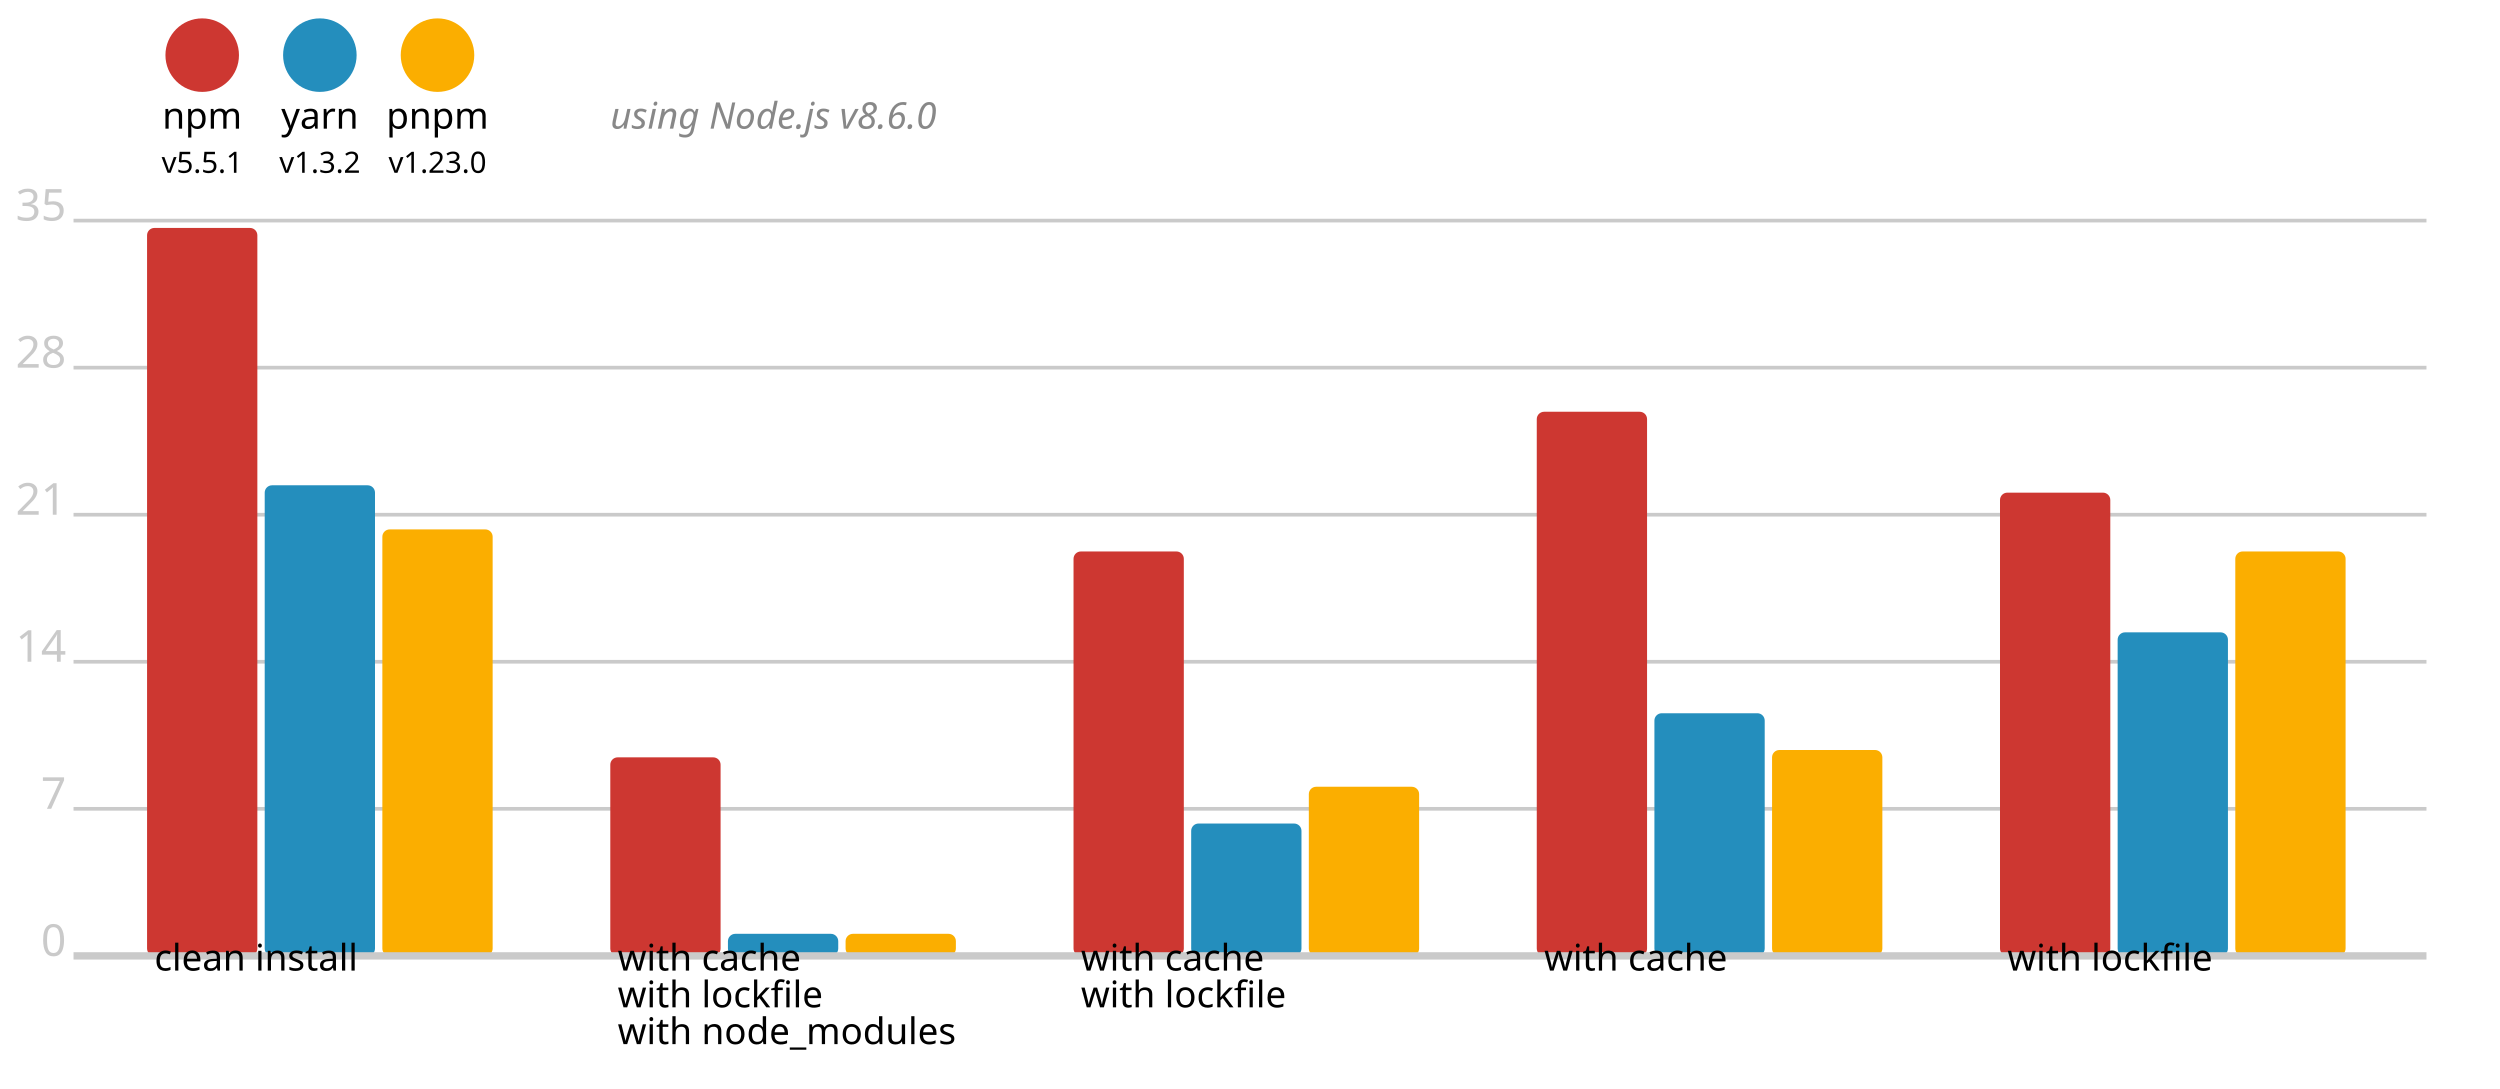
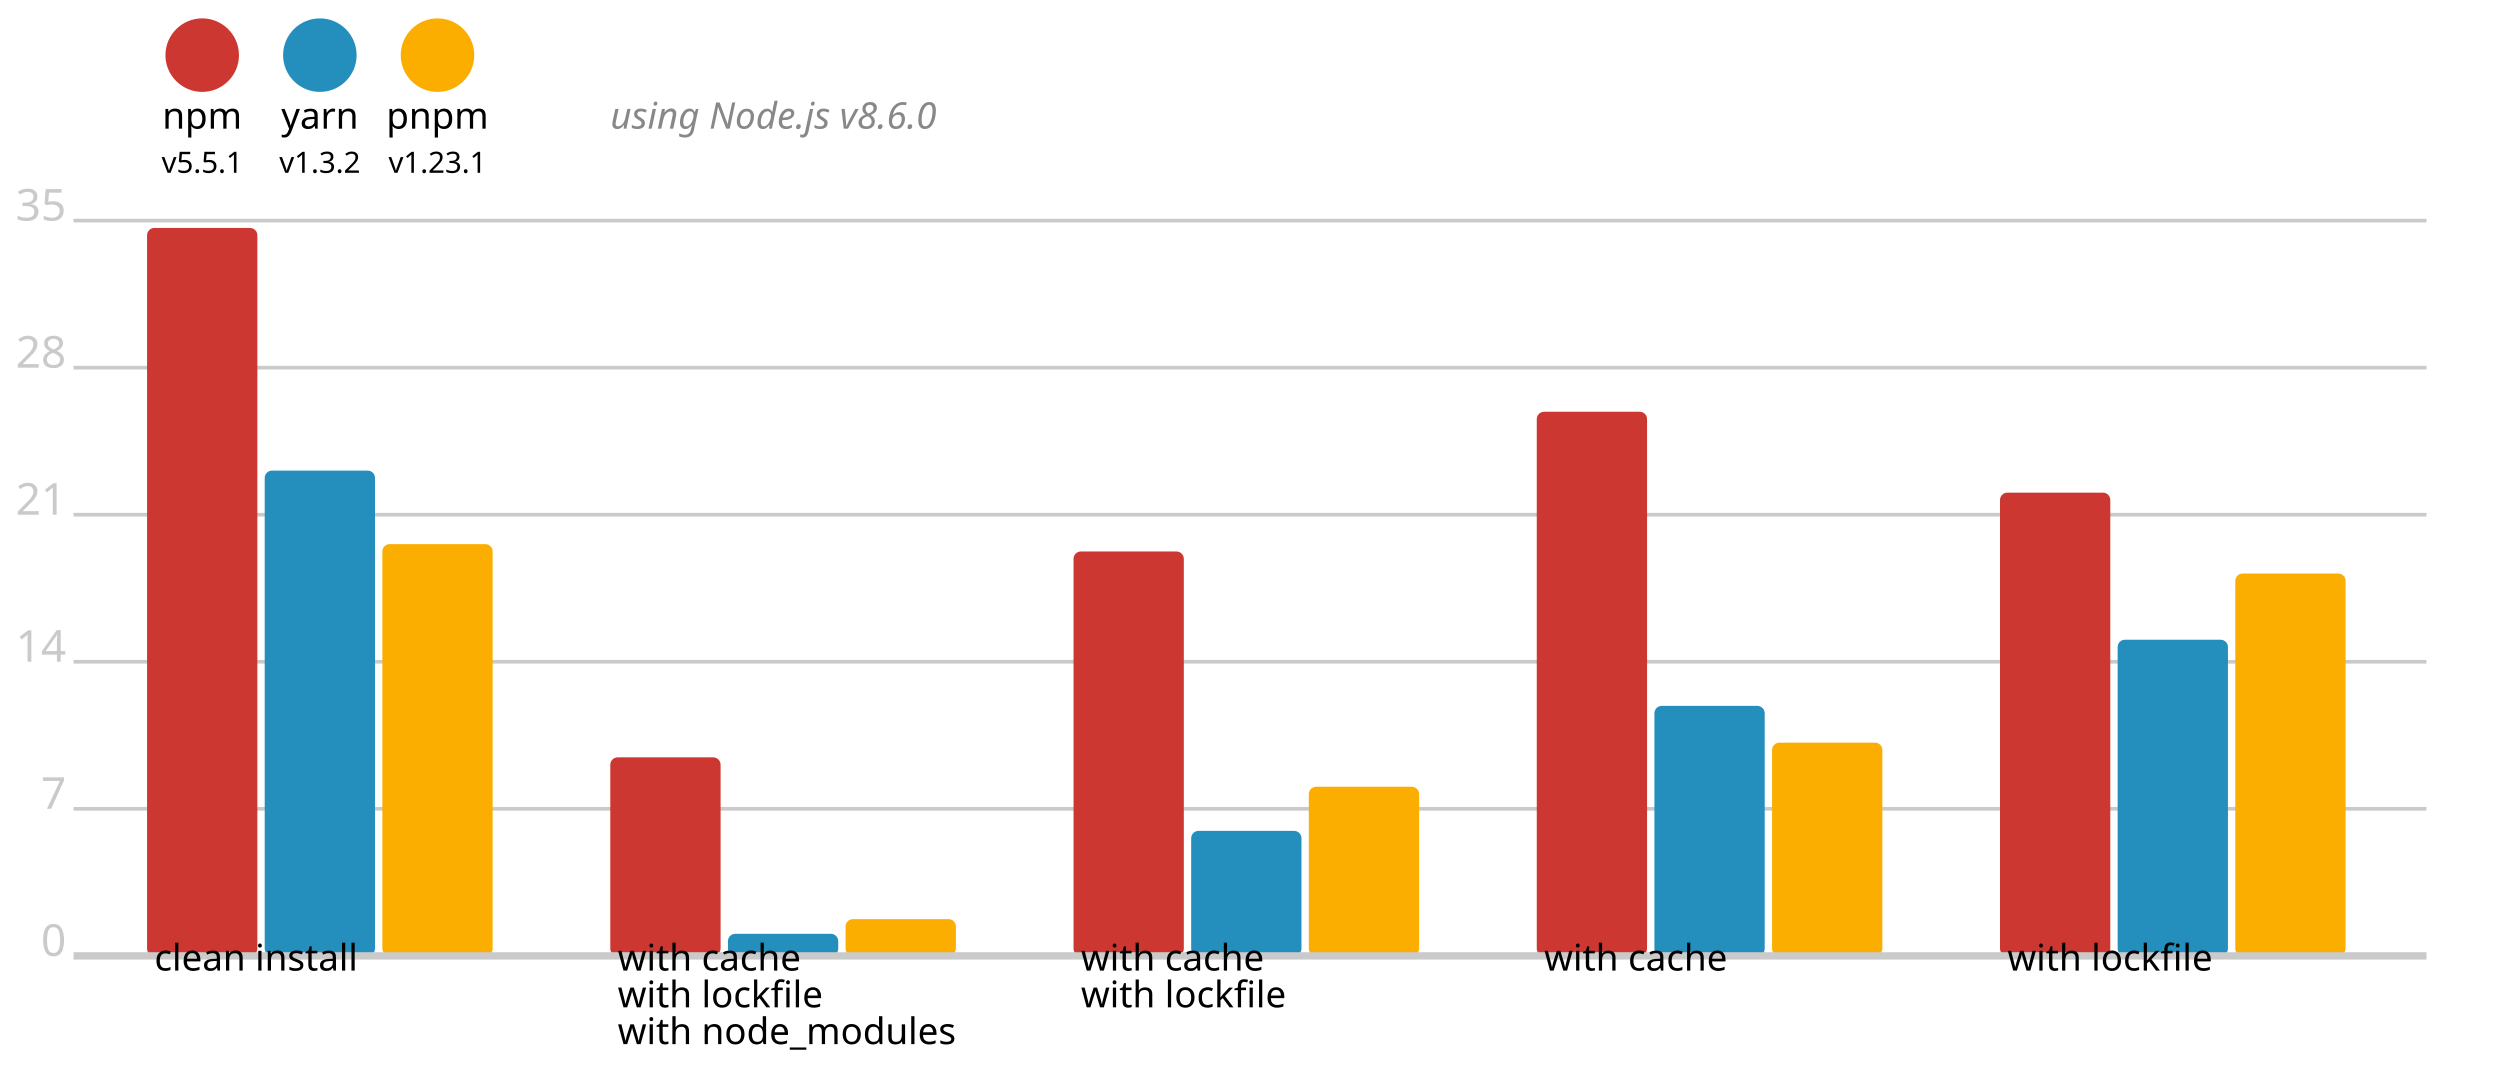
<svg xmlns="http://www.w3.org/2000/svg" version="1.1" viewBox="0 0 340 148">
  <circle cx="27.5" cy="7.5" r="5" fill="#cd3731" />
  <text x="27.5" y="17.5" font-size="5" font-family="system-ui" alignment-baseline="middle" text-anchor="middle">npm</text>
  <text x="27.5" y="23.5" font-size="4" font-family="system-ui" alignment-baseline="middle" text-anchor="middle">v5.5.1</text>
  <circle cx="43.5" cy="7.5" r="5" fill="#248ebd" />
  <text x="43.5" y="17.5" font-size="5" font-family="system-ui" alignment-baseline="middle" text-anchor="middle">yarn</text>
  <text x="43.5" y="23.5" font-size="4" font-family="system-ui" alignment-baseline="middle" text-anchor="middle">v1.3.2</text>
  <circle cx="59.5" cy="7.5" r="5" fill="#fbae00" />
  <text x="59.5" y="17.5" font-size="5" font-family="system-ui" alignment-baseline="middle" text-anchor="middle">pnpm</text>
-   <text x="59.5" y="23.5" font-size="4" font-family="system-ui" alignment-baseline="middle" text-anchor="middle">v1.23.0</text>
+   <text x="59.5" y="23.5" font-size="4" font-family="system-ui" alignment-baseline="middle" text-anchor="middle">v1.23.1</text>
  <text x="83" y="17.5" font-size="5" font-family="system-ui" font-style="italic" alignment-baseline="middle" fill="#888">using Node.js v8.6.0</text>
  <line x1="10" y1="30" x2="330" y2="30" stroke-width="0.5" stroke="#cacaca" />
  <text x="9" y="30" fill="#cacaca" font-size="6" font-family="system-ui" alignment-baseline="middle" text-anchor="end">35</text>
  <line x1="10" y1="50" x2="330" y2="50" stroke-width="0.5" stroke="#cacaca" />
  <text x="9" y="50" fill="#cacaca" font-size="6" font-family="system-ui" alignment-baseline="middle" text-anchor="end">28</text>
  <line x1="10" y1="70" x2="330" y2="70" stroke-width="0.5" stroke="#cacaca" />
  <text x="9" y="70" fill="#cacaca" font-size="6" font-family="system-ui" alignment-baseline="middle" text-anchor="end">21</text>
  <line x1="10" y1="90" x2="330" y2="90" stroke-width="0.5" stroke="#cacaca" />
  <text x="9" y="90" fill="#cacaca" font-size="6" font-family="system-ui" alignment-baseline="middle" text-anchor="end">14</text>
  <line x1="10" y1="110" x2="330" y2="110" stroke-width="0.5" stroke="#cacaca" />
  <text x="9" y="110" fill="#cacaca" font-size="6" font-family="system-ui" alignment-baseline="middle" text-anchor="end">7</text>
  <text x="9" y="130" fill="#cacaca" font-size="6" font-family="system-ui" alignment-baseline="middle" text-anchor="end">0</text>
  <rect x="20" y="31" width="15" height="99" fill="#cd3731" rx="1" ry="1" />
-   <rect x="36" y="66" width="15" height="64" fill="#248ebd" rx="1" ry="1" />
-   <rect x="52" y="72" width="15" height="58" fill="#fbae00" rx="1" ry="1" />
+   <rect x="36" y="64" width="15" height="66" fill="#248ebd" rx="1" ry="1" />
+   <rect x="52" y="74" width="15" height="56" fill="#fbae00" rx="1" ry="1" />
  <rect x="83" y="103" width="15" height="27" fill="#cd3731" rx="1" ry="1" />
  <rect x="99" y="127" width="15" height="3" fill="#248ebd" rx="1" ry="1" />
-   <rect x="115" y="127" width="15" height="3" fill="#fbae00" rx="1" ry="1" />
+   <rect x="115" y="125" width="15" height="5" fill="#fbae00" rx="1" ry="1" />
  <rect x="146" y="75" width="15" height="55" fill="#cd3731" rx="1" ry="1" />
-   <rect x="162" y="112" width="15" height="18" fill="#248ebd" rx="1" ry="1" />
+   <rect x="162" y="113" width="15" height="17" fill="#248ebd" rx="1" ry="1" />
  <rect x="178" y="107" width="15" height="23" fill="#fbae00" rx="1" ry="1" />
  <rect x="209" y="56" width="15" height="74" fill="#cd3731" rx="1" ry="1" />
-   <rect x="225" y="97" width="15" height="33" fill="#248ebd" rx="1" ry="1" />
-   <rect x="241" y="102" width="15" height="28" fill="#fbae00" rx="1" ry="1" />
+   <rect x="225" y="96" width="15" height="34" fill="#248ebd" rx="1" ry="1" />
+   <rect x="241" y="101" width="15" height="29" fill="#fbae00" rx="1" ry="1" />
  <rect x="272" y="67" width="15" height="63" fill="#cd3731" rx="1" ry="1" />
-   <rect x="288" y="86" width="15" height="44" fill="#248ebd" rx="1" ry="1" />
-   <rect x="304" y="75" width="15" height="55" fill="#fbae00" rx="1" ry="1" />
+   <rect x="288" y="87" width="15" height="43" fill="#248ebd" rx="1" ry="1" />
+   <rect x="304" y="78" width="15" height="52" fill="#fbae00" rx="1" ry="1" />
  <line x1="10" y1="130" x2="330" y2="130" stroke-width="1" stroke="#cacaca" />
  <text x="21" y="132" font-size="5" font-family="system-ui" alignment-baseline="hanging" text-anchor="start">clean install</text>
  <text x="84" y="132" font-size="5" font-family="system-ui" alignment-baseline="hanging" text-anchor="start">with cache</text>
  <text x="84" y="137" font-size="5" font-family="system-ui" alignment-baseline="hanging" text-anchor="start">with lockfile</text>
  <text x="84" y="142" font-size="5" font-family="system-ui" alignment-baseline="hanging" text-anchor="start">with node_modules</text>
  <text x="147" y="132" font-size="5" font-family="system-ui" alignment-baseline="hanging" text-anchor="start">with cache</text>
  <text x="147" y="137" font-size="5" font-family="system-ui" alignment-baseline="hanging" text-anchor="start">with lockfile</text>
  <text x="210" y="132" font-size="5" font-family="system-ui" alignment-baseline="hanging" text-anchor="start">with cache</text>
  <text x="273" y="132" font-size="5" font-family="system-ui" alignment-baseline="hanging" text-anchor="start">with lockfile</text>
</svg>
